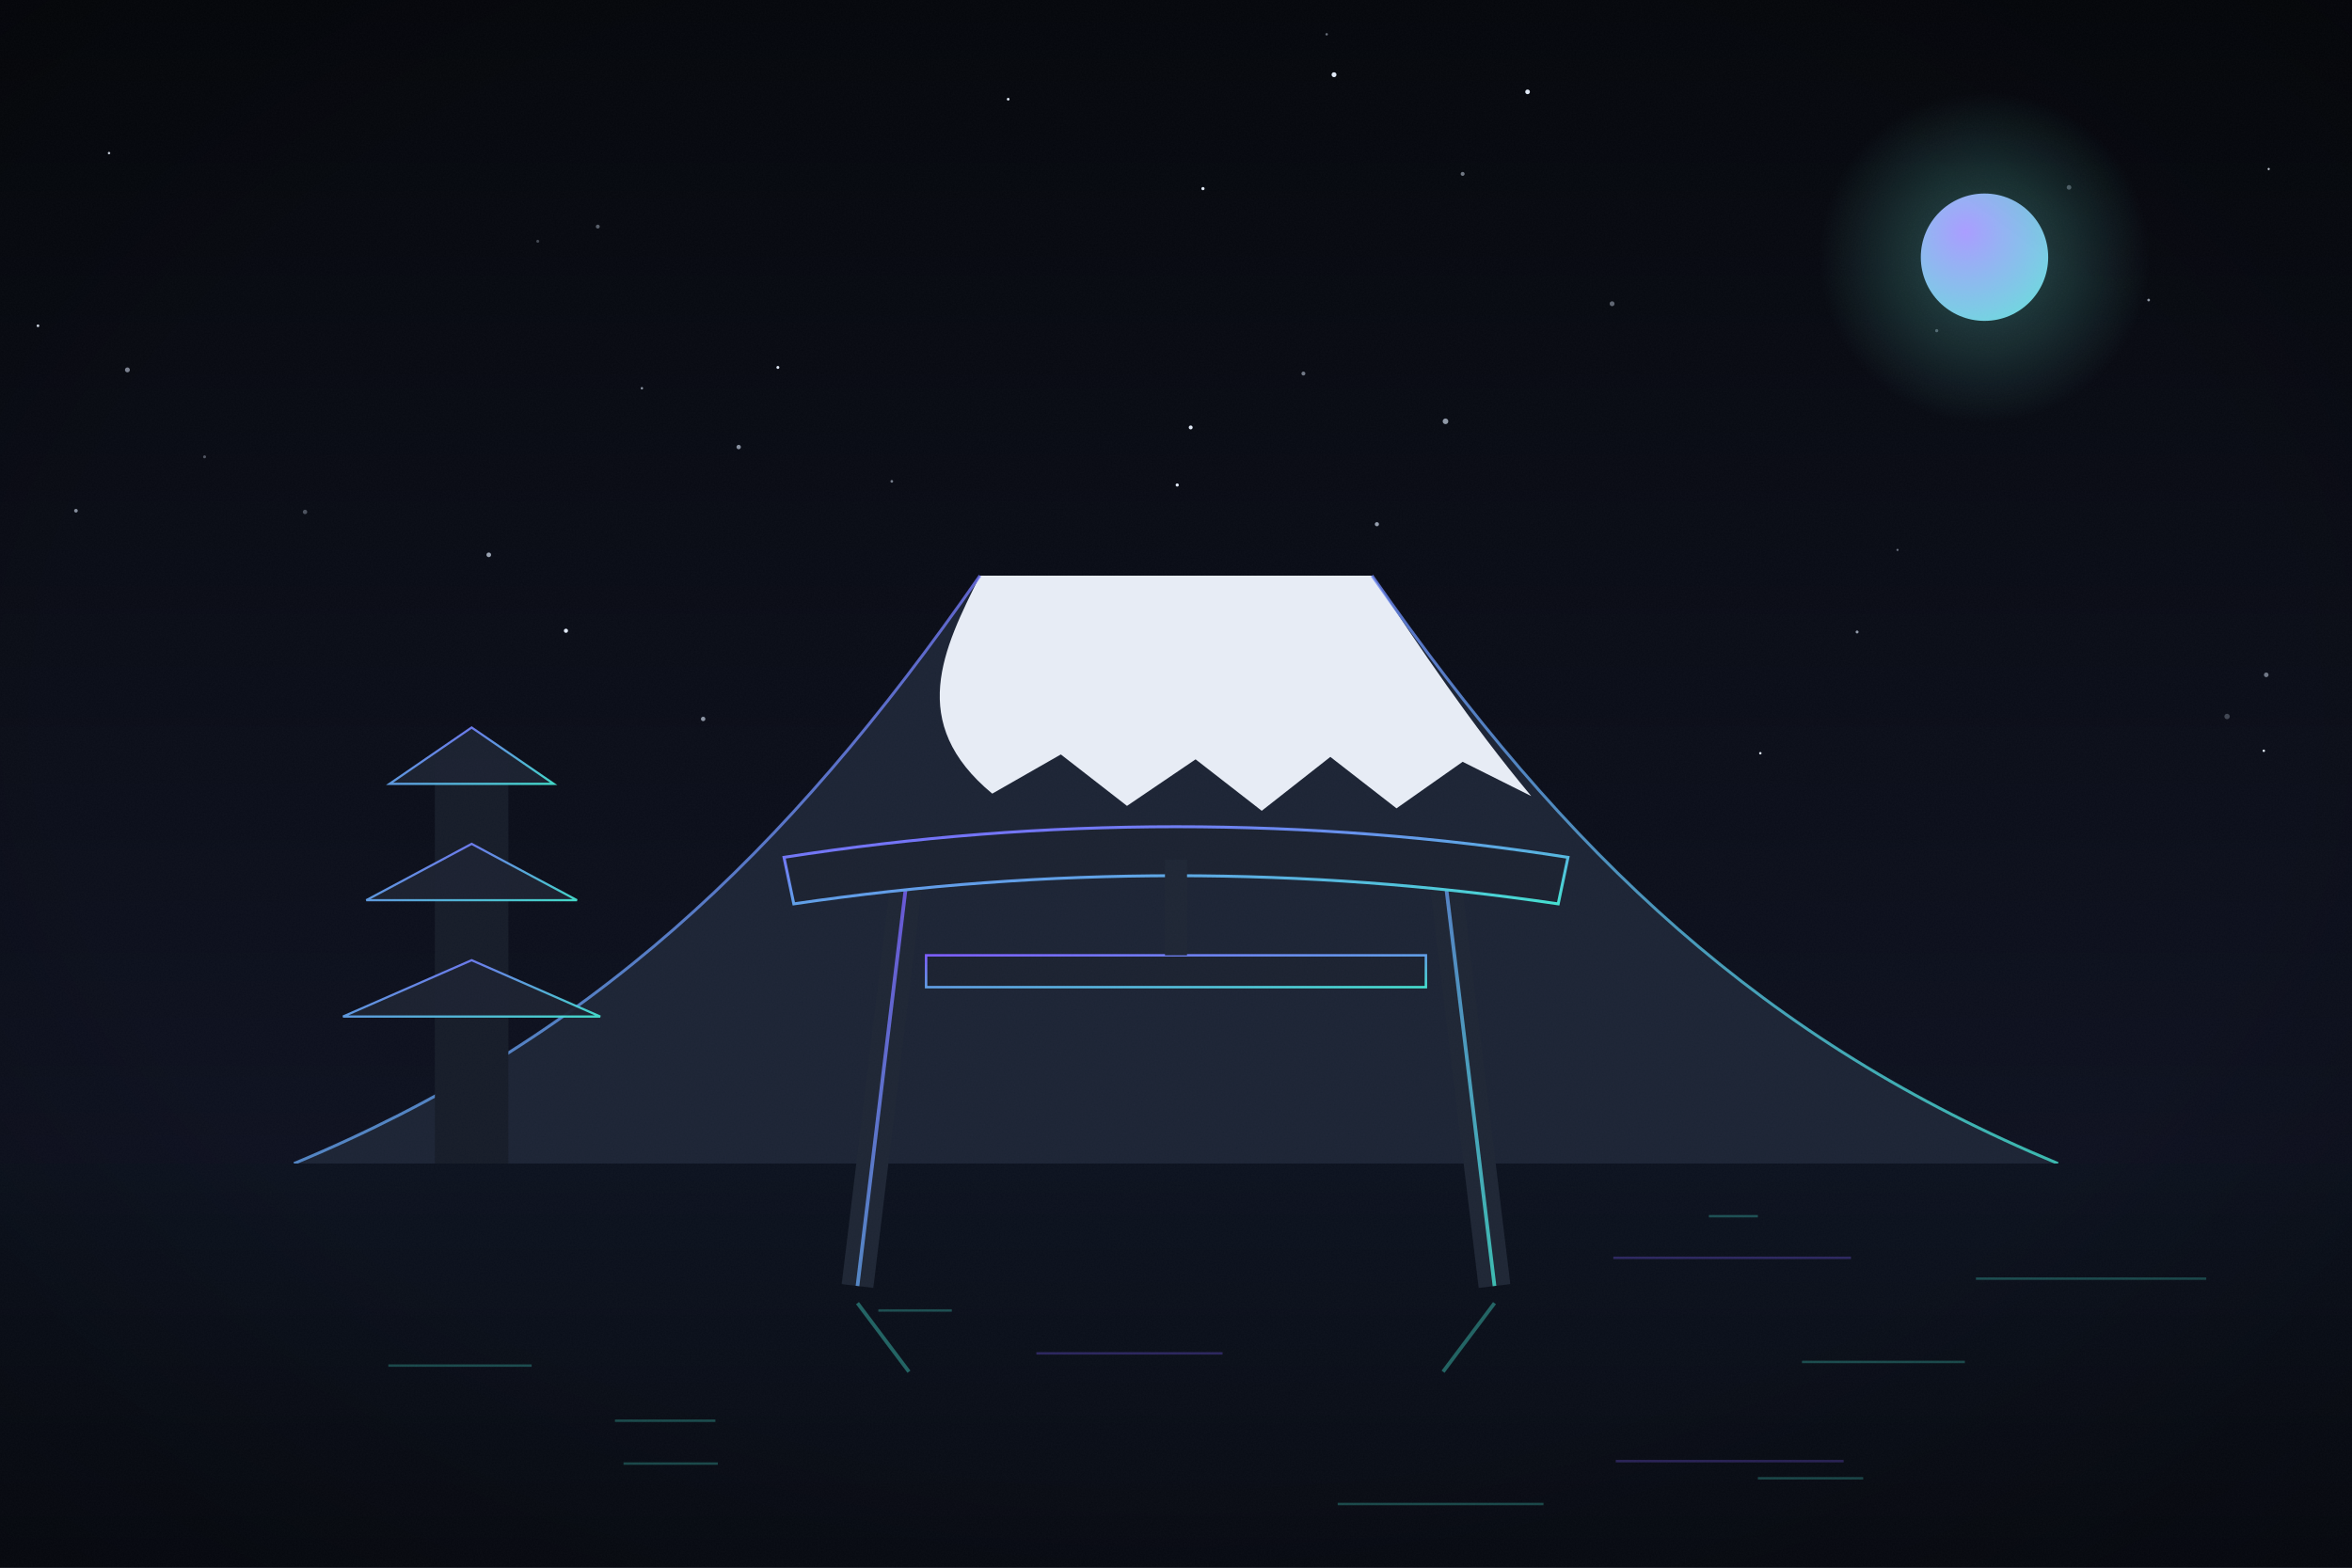
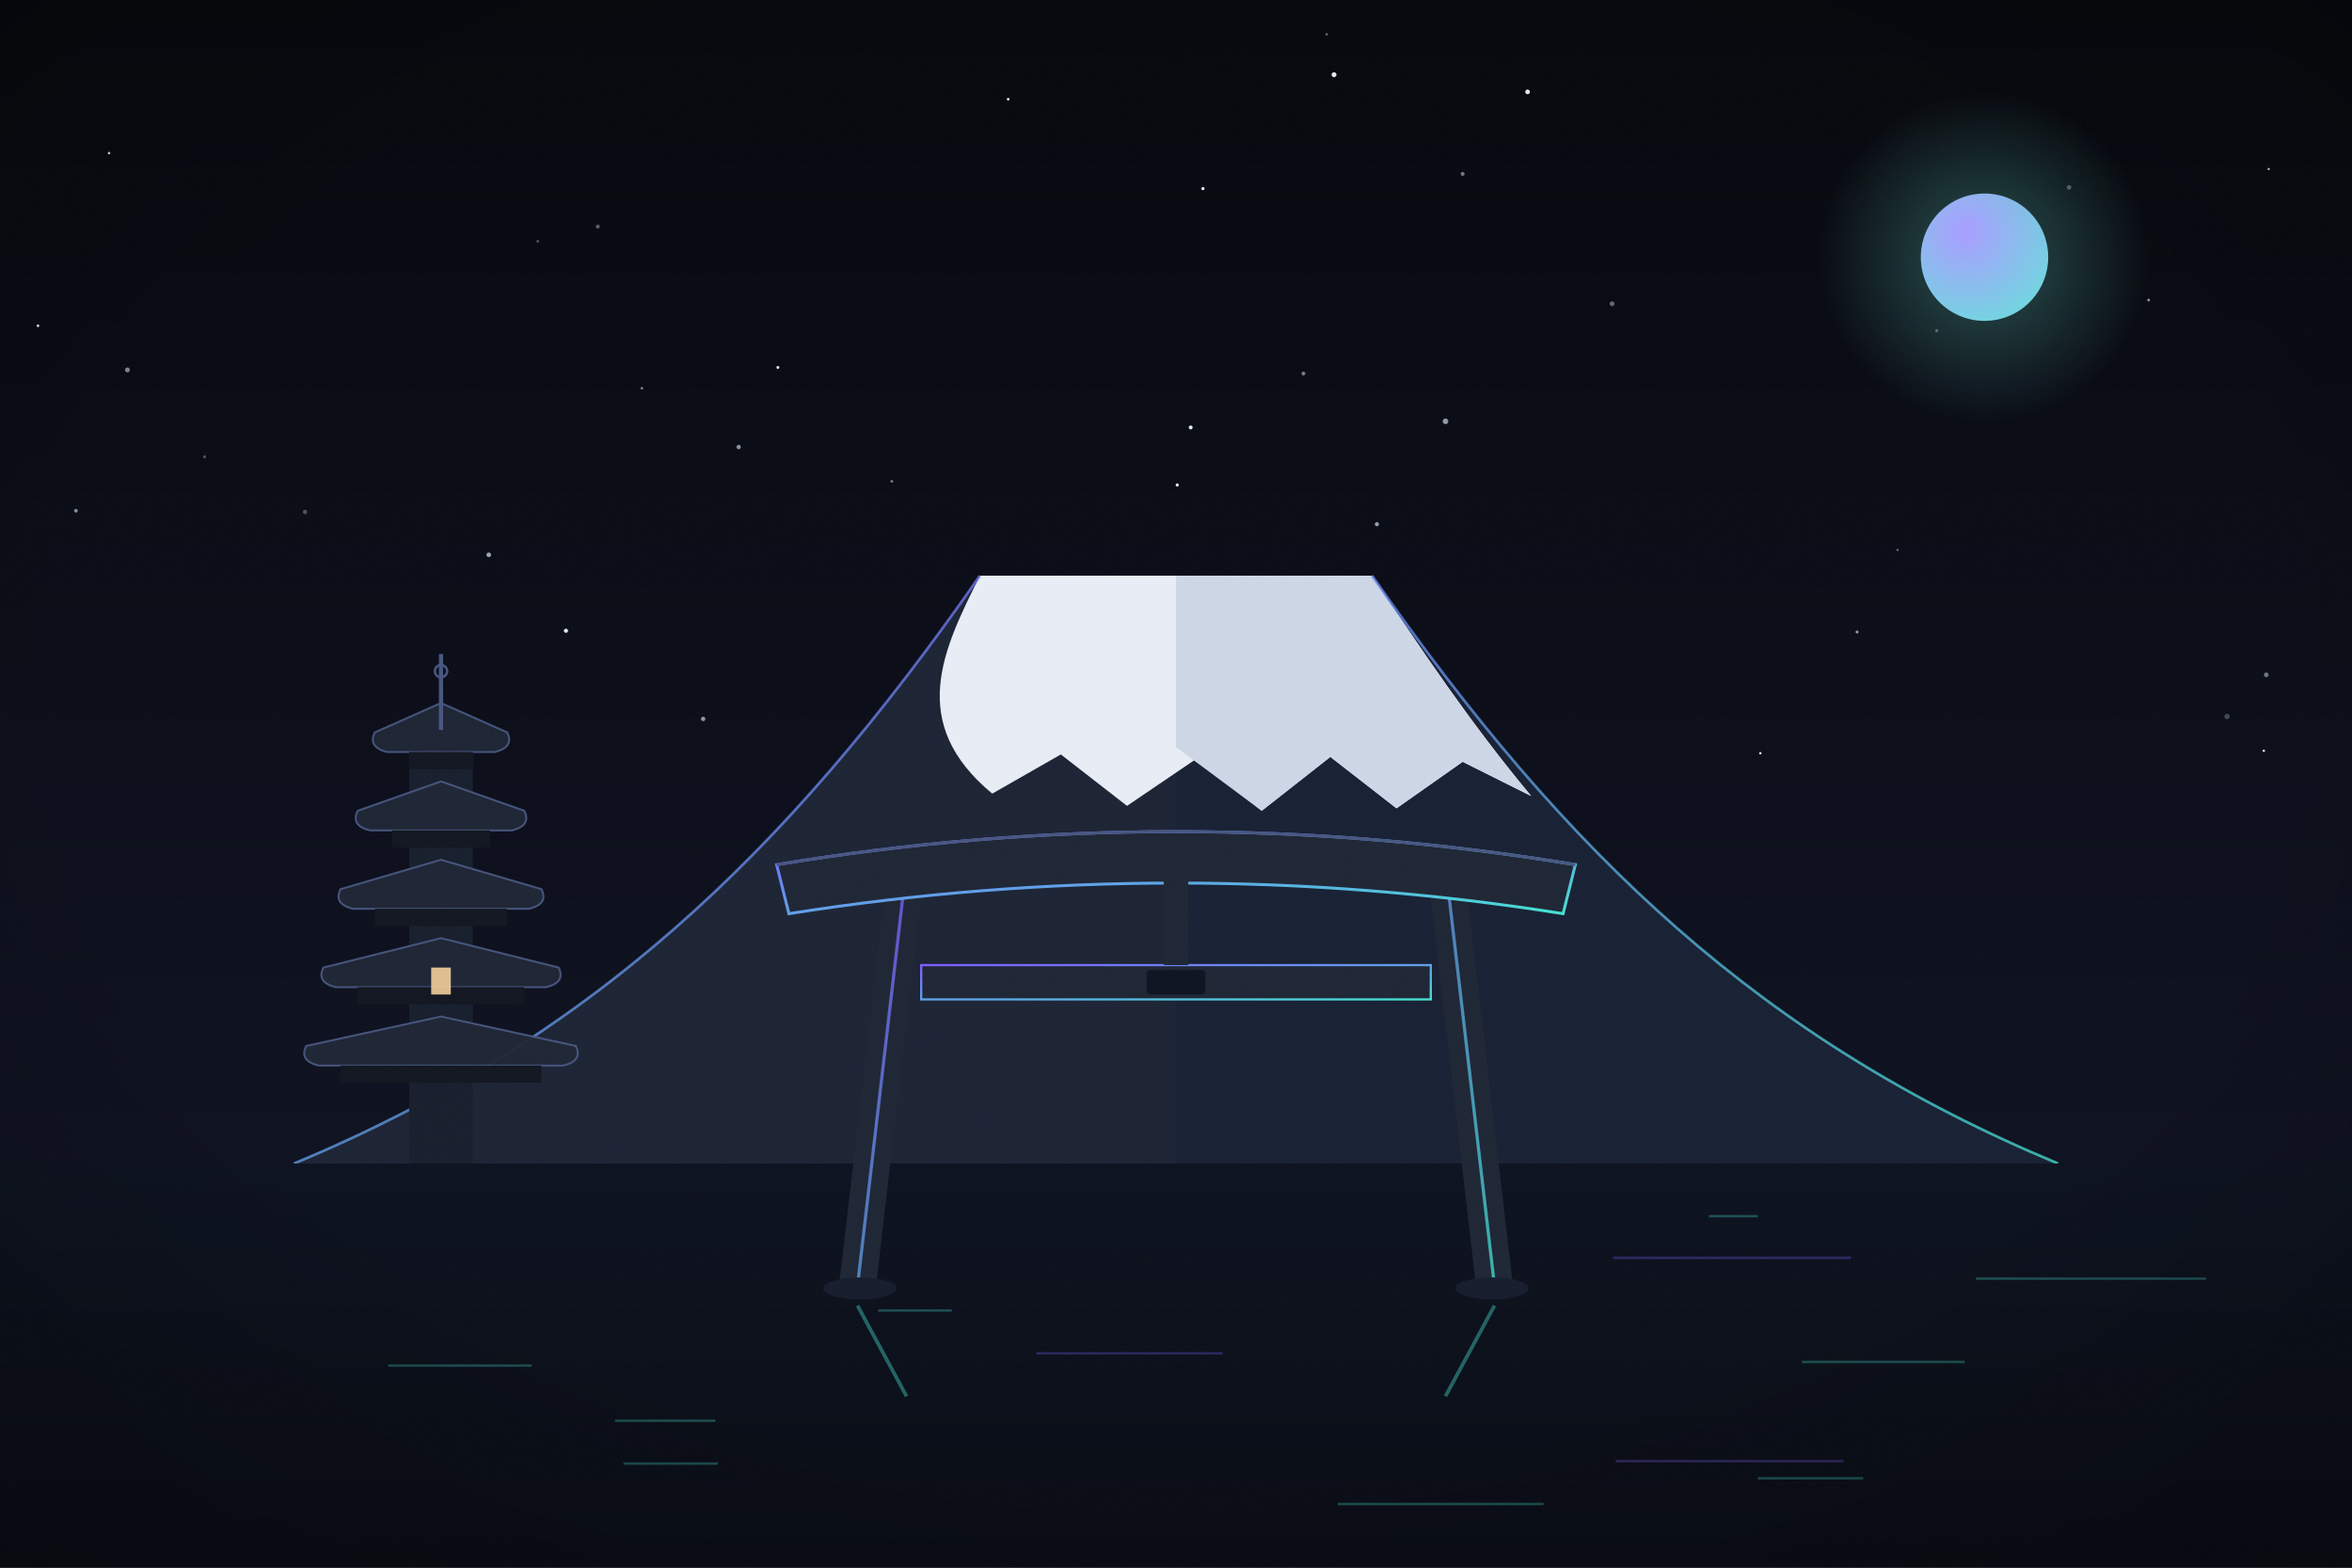
<svg xmlns="http://www.w3.org/2000/svg" viewBox="0 0 1920 1280" width="1920" height="1280">
  <defs>
    <linearGradient id="sky" x1="0" y1="0" x2="0" y2="1">
      <stop offset="0" stop-color="#04060b" />
      <stop offset="1" stop-color="#101426" />
    </linearGradient>
    <linearGradient id="acc" x1="0" y1="0" x2="1" y2="1">
      <stop offset="0" stop-color="#7c5cff" />
      <stop offset="1" stop-color="#43e0d0" />
    </linearGradient>
    <linearGradient id="accv" x1="0" y1="0" x2="0" y2="1">
      <stop offset="0" stop-color="#7c5cff" />
      <stop offset="1" stop-color="#43e0d0" />
    </linearGradient>
    <radialGradient id="mgrad" cx="0.35" cy="0.3" r="1">
      <stop offset="0" stop-color="#a99cff" />
      <stop offset="1" stop-color="#5fe6d6" />
    </radialGradient>
    <radialGradient id="halo" cx="0.5" cy="0.5" r="0.5">
      <stop offset="0" stop-color="rgba(103,220,205,.34)" />
      <stop offset="1" stop-color="rgba(103,220,205,0)" />
    </radialGradient>
    <radialGradient id="vig" cx="0.5" cy="0.46" r="0.85">
      <stop offset="0.55" stop-color="rgba(0,0,0,0)" />
      <stop offset="1" stop-color="rgba(0,0,4,.5)" />
    </radialGradient>
    <linearGradient id="wgrad" x1="0" y1="0" x2="0" y2="1">
      <stop offset="0" stop-color="#0b111e" />
      <stop offset="1" stop-color="#070a12" />
    </linearGradient>
    <filter id="soft" x="-40%" y="-40%" width="180%" height="180%">
      <feGaussianBlur stdDeviation="7" />
    </filter>
    <filter id="soft2" x="-60%" y="-60%" width="220%" height="220%">
      <feGaussianBlur stdDeviation="16" />
    </filter>
    <filter id="grain">
      <feTurbulence type="fractalNoise" baseFrequency="0.8" numOctaves="2" stitchTiles="stitch" />
      <feColorMatrix type="matrix" values="0 0 0 0 1 0 0 0 0 1 0 0 0 0 1 0 0 0 0.05 0" />
      <feComposite operator="over" in2="SourceGraphic" />
    </filter>
  </defs>
  <style>
@keyframes tw{0%,100%{opacity:.1}50%{opacity:1}}
.tw{animation:tw 3.4s ease-in-out infinite}
.tw.d1{animation-delay:.6s}.tw.d2{animation-delay:1.2s}.tw.d3{animation-delay:1.9s}.tw.d4{animation-delay:2.6s}.tw.d5{animation-delay:3.1s}
@keyframes shoot{0%,84%{opacity:0;transform:translate(0,0)}86%{opacity:1}96%{opacity:0;transform:translate(-620px,320px)}100%{opacity:0}}
.shoot{animation:shoot 12s linear infinite}
.shoot.s2{animation-duration:19s;animation-delay:7s}
@keyframes bob{0%,100%{transform:translateY(0px) rotate(-1.2deg)}50%{transform:translateY(9px) rotate(1.4deg)}}
.bob{animation:bob 5.6s ease-in-out infinite;transform-box:fill-box;transform-origin:center}
.bob.b2{animation-duration:7.2s;animation-delay:1.1s}
@keyframes shim{0%,100%{opacity:.22}50%{opacity:.75}}
.shim{animation:shim 4.4s ease-in-out infinite}
.shim.d1{animation-delay:1.4s}.shim.d2{animation-delay:2.7s}.shim.d3{animation-delay:3.6s}
@keyframes flick{0%,91%,100%{opacity:.9}93%{opacity:.25}95%{opacity:.85}}
.flick{animation:flick 8s linear infinite}.flick.f2{animation-delay:3.5s}
@keyframes spin{from{transform:rotate(0deg)}to{transform:rotate(360deg)}}
.wheel{animation:spin 80s linear infinite;transform-box:fill-box;transform-origin:center}
@keyframes aur{0%,100%{opacity:.34;transform:skewX(0deg)}50%{opacity:.72;transform:skewX(-4deg)}}
.aur{animation:aur 9s ease-in-out infinite;transform-box:fill-box;transform-origin:bottom}
.aur.a2{animation-duration:13s;animation-delay:2.5s}
@keyframes fall{from{transform:translateY(-140px)}to{transform:translateY(150px)}}
.fall{animation:fall 9s linear infinite}.fall.f2{animation-duration:13s;animation-delay:2s}.fall.f3{animation-duration:11s;animation-delay:5s}
@keyframes sway{0%,100%{transform:rotate(-1.4deg)}50%{transform:rotate(1.4deg)}}
.sway{animation:sway 7s ease-in-out infinite;transform-box:fill-box;transform-origin:bottom center}

@media (prefers-reduced-motion:reduce){*{animation:none!important}}
</style>
  <rect width="1920" height="1280" fill="url(#sky)" />
  <circle cx="488" cy="185" r="1.6" fill="#c9d4e6" opacity="0.42" />
  <circle cx="1549" cy="449" r="0.9" fill="#c9d4e6" opacity="0.50" />
  <circle cx="1064" cy="305" r="1.6" fill="#c9d4e6" opacity="0.55" />
  <circle cx="1123" cy="574" r="1.2" fill="#c9d4e6" opacity="0.58" />
  <circle cx="462" cy="515" r="1.7" fill="#dfe8f5" class="tw d5" />
  <circle cx="1247" cy="75" r="1.9" fill="#dfe8f5" class="tw d2" />
  <circle cx="439" cy="197" r="1.2" fill="#c9d4e6" opacity="0.32" />
  <circle cx="31" cy="266" r="1.1" fill="#dfe8f5" class="tw" />
  <circle cx="249" cy="418" r="1.8" fill="#c9d4e6" opacity="0.35" />
  <circle cx="167" cy="373" r="1.2" fill="#c9d4e6" opacity="0.37" />
  <circle cx="957" cy="533" r="1.2" fill="#c9d4e6" opacity="0.56" />
  <circle cx="728" cy="393" r="1.1" fill="#c9d4e6" opacity="0.57" />
  <circle cx="952" cy="605" r="1.8" fill="#dfe8f5" class="tw d5" />
  <circle cx="1818" cy="585" r="2.2" fill="#c9d4e6" opacity="0.28" />
  <circle cx="1630" cy="207" r="2.0" fill="#dfe8f5" class="tw d1" />
  <circle cx="1689" cy="153" r="1.9" fill="#c9d4e6" opacity="0.36" />
  <circle cx="399" cy="453" r="1.9" fill="#c9d4e6" opacity="0.75" />
  <circle cx="104" cy="302" r="2.0" fill="#c9d4e6" opacity="0.61" />
  <circle cx="1083" cy="28" r="1.0" fill="#c9d4e6" opacity="0.49" />
  <circle cx="1180" cy="344" r="2.3" fill="#c9d4e6" opacity="0.70" />
  <circle cx="1437" cy="615" r="1.0" fill="#dfe8f5" class="tw d5" />
  <circle cx="635" cy="300" r="1.2" fill="#dfe8f5" class="tw d3" />
  <circle cx="1516" cy="516" r="1.2" fill="#c9d4e6" opacity="0.70" />
  <circle cx="823" cy="81" r="1.1" fill="#dfe8f5" class="tw d5" />
  <circle cx="574" cy="587" r="1.8" fill="#c9d4e6" opacity="0.68" />
  <circle cx="1089" cy="61" r="2.0" fill="#dfe8f5" class="tw" />
  <circle cx="1316" cy="248" r="2.0" fill="#c9d4e6" opacity="0.45" />
  <circle cx="982" cy="154" r="1.3" fill="#dfe8f5" class="tw d5" />
  <circle cx="1106" cy="605" r="1.3" fill="#c9d4e6" opacity="0.80" />
  <circle cx="961" cy="396" r="1.3" fill="#dfe8f5" class="tw d1" />
  <circle cx="1848" cy="613" r="1.0" fill="#dfe8f5" class="tw d2" />
  <circle cx="1850" cy="551" r="1.9" fill="#c9d4e6" opacity="0.53" />
  <circle cx="1194" cy="142" r="1.6" fill="#c9d4e6" opacity="0.54" />
  <circle cx="1095" cy="541" r="2.3" fill="#c9d4e6" opacity="0.52" />
  <circle cx="1124" cy="428" r="1.7" fill="#c9d4e6" opacity="0.73" />
  <circle cx="1581" cy="270" r="1.3" fill="#c9d4e6" opacity="0.37" />
  <circle cx="972" cy="349" r="1.6" fill="#dfe8f5" class="tw d2" />
  <circle cx="89" cy="125" r="1.0" fill="#dfe8f5" class="tw d1" />
  <circle cx="1852" cy="138" r="0.9" fill="#dfe8f5" class="tw d1" />
  <circle cx="603" cy="365" r="1.8" fill="#c9d4e6" opacity="0.66" />
  <circle cx="524" cy="317" r="1.0" fill="#c9d4e6" opacity="0.67" />
  <circle cx="1754" cy="245" r="1.1" fill="#c9d4e6" opacity="0.72" />
  <circle cx="62" cy="417" r="1.5" fill="#c9d4e6" opacity="0.66" />
  <circle cx="1126" cy="510" r="1.0" fill="#c9d4e6" opacity="0.54" />
  <circle cx="1620" cy="210" r="135" fill="url(#halo)" />
  <circle cx="1620" cy="210" r="52" fill="url(#mgrad)" />
  <path d="M240,950 C480,850 640,700 800,470 L1120,470 C1280,700 1440,850 1680,950 Z" fill="#1b2334" />
+   <path d="M960,470 L1120,470 C1280,700 1440,850 1680,950 L960,950 Z" fill="#171f33" />
  <path d="M800,470 L1120,470 C1160,530 1200,590 1250,650 L1194,622 L1140,660 L1086,618 L1030,662 L976,620 L920,658 L866,616 L810,648 C740,590 770,530 800,470 Z" fill="#e7ecf5" />
-   <path d="M240,950 C480,850 640,700 800,470 M1120,470 C1280,700 1440,850 1680,950" fill="none" stroke="url(#acc)" stroke-width="2.4" opacity=".8" />
-   <rect x="355" y="620" width="60" height="330" fill="#151b28" />
-   <path d="M280,830 L385,784 L490,830 Z" fill="#1a2130" stroke="url(#acc)" stroke-width="1.8" opacity=".95" />
-   <path d="M299,735 L385,689 L471,735 Z" fill="#1a2130" stroke="url(#acc)" stroke-width="1.8" opacity=".95" />
-   <path d="M318,640 L385,594 L452,640 Z" fill="#1a2130" stroke="url(#acc)" stroke-width="1.8" opacity=".95" />
-   <line x1="385" y1="588" x2="385" y2="628" stroke="url(#acc)" stroke-width="3" />
+   <path d="M960,470 L1120,470 C1160,530 1200,590 1250,650 L1194,622 L1140,660 L1086,618 L1030,662 L960,610 Z" fill="#ccd6e6" />
+   <path d="M240,950 C480,850 640,700 800,470 M1120,470 C1280,700 1440,850 1680,950" fill="none" stroke="url(#acc)" stroke-width="2.2" opacity=".75" />
+   <rect x="334" y="590" width="52" height="360" fill="#161d2c" />
+   <path d="M260,870 Q244,866 250,854 L360,830 L470,854 Q476,866 460,870 Z" fill="#1d2534" stroke="#46557f" stroke-width="1.6" opacity=".95" />
+   <rect x="278" y="870" width="164" height="14" fill="#10151f" />
+   <path d="M274,806 Q258,802 264,790 L360,766 L456,790 Q462,802 446,806 Z" fill="#1d2534" stroke="#46557f" stroke-width="1.6" opacity=".95" />
+   <rect x="292" y="806" width="136" height="14" fill="#10151f" />
+   <path d="M288,742 Q272,738 278,726 L360,702 L442,726 Q448,738 432,742 Z" fill="#1d2534" stroke="#46557f" stroke-width="1.6" opacity=".95" />
+   <rect x="306" y="742" width="108" height="14" fill="#10151f" />
+   <path d="M302,678 Q286,674 292,662 L360,638 L428,662 Q434,674 418,678 Z" fill="#1d2534" stroke="#46557f" stroke-width="1.6" opacity=".95" />
+   <rect x="320" y="678" width="80" height="14" fill="#10151f" />
+   <path d="M316,614 Q300,610 306,598 L360,574 L414,598 Q420,610 404,614 Z" fill="#1d2534" stroke="#46557f" stroke-width="1.6" opacity=".95" />
+   <rect x="334" y="614" width="52" height="14" fill="#10151f" />
+   <line x1="360" y1="534" x2="360" y2="596" stroke="#46557f" stroke-width="3.4" />
+   <circle cx="360" cy="548" r="5" fill="none" stroke="#46557f" stroke-width="2" />
+   <rect x="352" y="790" width="16" height="22" fill="#ffd9a0" opacity=".85" class="flick" />
  <rect x="0" y="950" width="1920" height="330" fill="url(#wgrad)" />
  <line x1="0" y1="950" x2="1920" y2="950" stroke="url(#acc)" stroke-width="2.4" opacity=".55" />
  <line x1="846" y1="1105" x2="998" y2="1105" stroke="#7c5cff" stroke-width="2" class="shim" opacity=".3" />
  <line x1="1471" y1="1112" x2="1604" y2="1112" stroke="#43e0d0" stroke-width="2" class="shim d4" opacity=".3" />
  <line x1="1319" y1="1193" x2="1505" y2="1193" stroke="#7c5cff" stroke-width="2" class="shim d2" opacity=".3" />
  <line x1="1092" y1="1228" x2="1260" y2="1228" stroke="#43e0d0" stroke-width="2" class="shim" opacity=".3" />
  <line x1="717" y1="1070" x2="777" y2="1070" stroke="#43e0d0" stroke-width="2" class="shim d4" opacity=".3" />
  <line x1="1395" y1="993" x2="1435" y2="993" stroke="#43e0d0" stroke-width="2" class="shim" opacity=".3" />
  <line x1="1317" y1="1027" x2="1511" y2="1027" stroke="#7c5cff" stroke-width="2" class="shim" opacity=".3" />
  <line x1="509" y1="1195" x2="586" y2="1195" stroke="#43e0d0" stroke-width="2" class="shim" opacity=".3" />
  <line x1="1435" y1="1207" x2="1521" y2="1207" stroke="#43e0d0" stroke-width="2" class="shim" opacity=".3" />
  <line x1="502" y1="1160" x2="584" y2="1160" stroke="#43e0d0" stroke-width="2" class="shim d2" opacity=".3" />
  <line x1="317" y1="1115" x2="434" y2="1115" stroke="#43e0d0" stroke-width="2" class="shim d1" opacity=".3" />
  <line x1="1613" y1="1044" x2="1801" y2="1044" stroke="#43e0d0" stroke-width="2" class="shim d2" opacity=".3" />
  <g>
-     <path d="M700,1050 L740,720 M1220,1050 L1180,720" stroke="#1d2534" stroke-width="26" />
-     <path d="M700,1050 L740,720 M1220,1050 L1180,720" stroke="url(#acc)" stroke-width="3" opacity=".8" />
-     <path d="M640,700 Q960,650 1280,700 L1272,738 Q960,692 648,738 Z" fill="#1a2130" stroke="url(#acc)" stroke-width="2.4" />
-     <rect x="756" y="780" width="408" height="26" fill="#1a2130" stroke="url(#acc)" stroke-width="2" />
-     <line x1="960" y1="702" x2="960" y2="780" stroke="#1d2534" stroke-width="18" />
+     <path d="M700,1050 L738,724 M1220,1050 L1182,724" stroke="#1d2534" stroke-width="30" />
+     <path d="M700,1050 L738,724 M1220,1050 L1182,724" stroke="url(#acc)" stroke-width="2.6" opacity=".75" />
+     <ellipse cx="702" cy="1052" rx="30" ry="9" fill="#141b2c" />
+     <ellipse cx="1218" cy="1052" rx="30" ry="9" fill="#141b2c" />
+     <path d="M634,706 Q960,652 1286,706 L1276,746 Q960,696 644,746 Z" fill="#1d2534" stroke="url(#acc)" stroke-width="2.4" />
+     <path d="M634,706 Q960,652 1286,706" fill="none" stroke="#46557f" stroke-width="2.4" />
+     <rect x="752" y="788" width="416" height="28" fill="#1d2534" stroke="url(#acc)" stroke-width="1.8" />
+     <line x1="960" y1="700" x2="960" y2="788" stroke="#1d2534" stroke-width="20" />
+     <rect x="936" y="792" width="48" height="20" rx="3" fill="#0d1220" />
  </g>
  <g class="shim d1" opacity=".4">
-     <path d="M700,1064 L742,1120 M1220,1064 L1178,1120" stroke="#43e0d0" stroke-width="3" />
+     <path d="M700,1066 L740,1140 M1220,1066 L1180,1140" stroke="#43e0d0" stroke-width="3" />
  </g>
  <rect width="1920" height="1280" fill="url(#vig)" />
  <rect width="1920" height="1280" filter="url(#grain)" opacity="0.55" fill="none" />
</svg>
